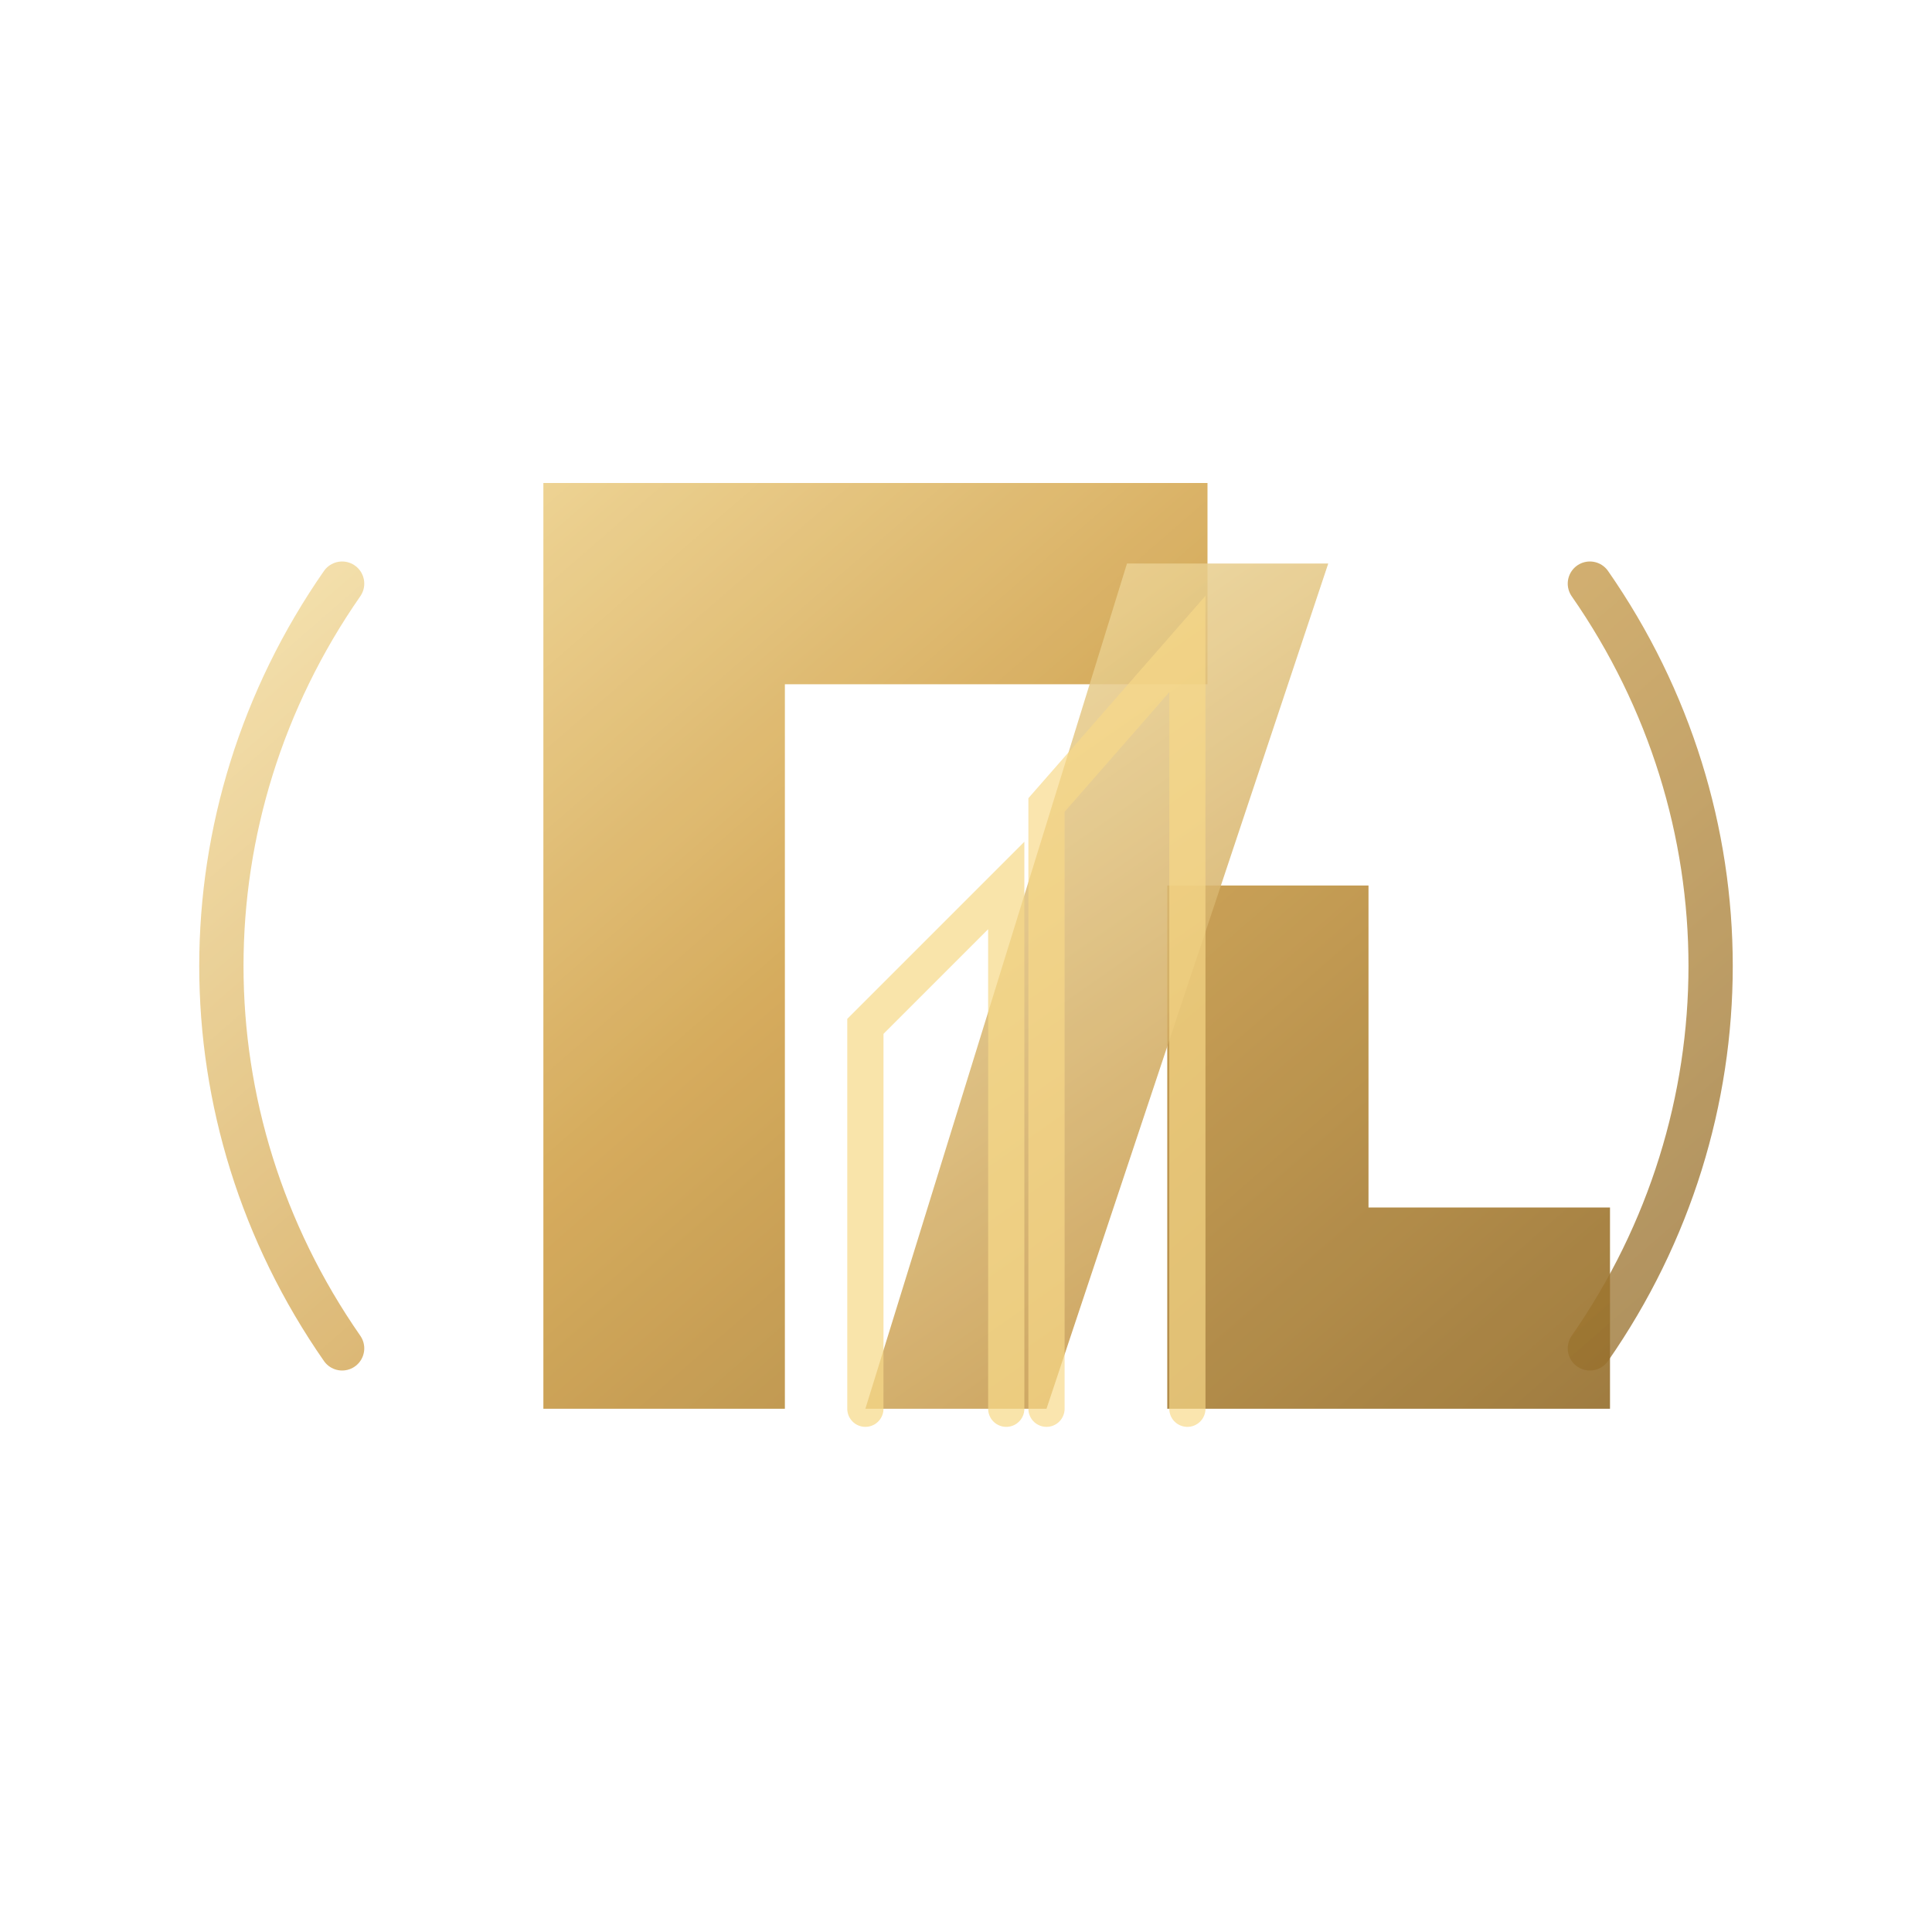
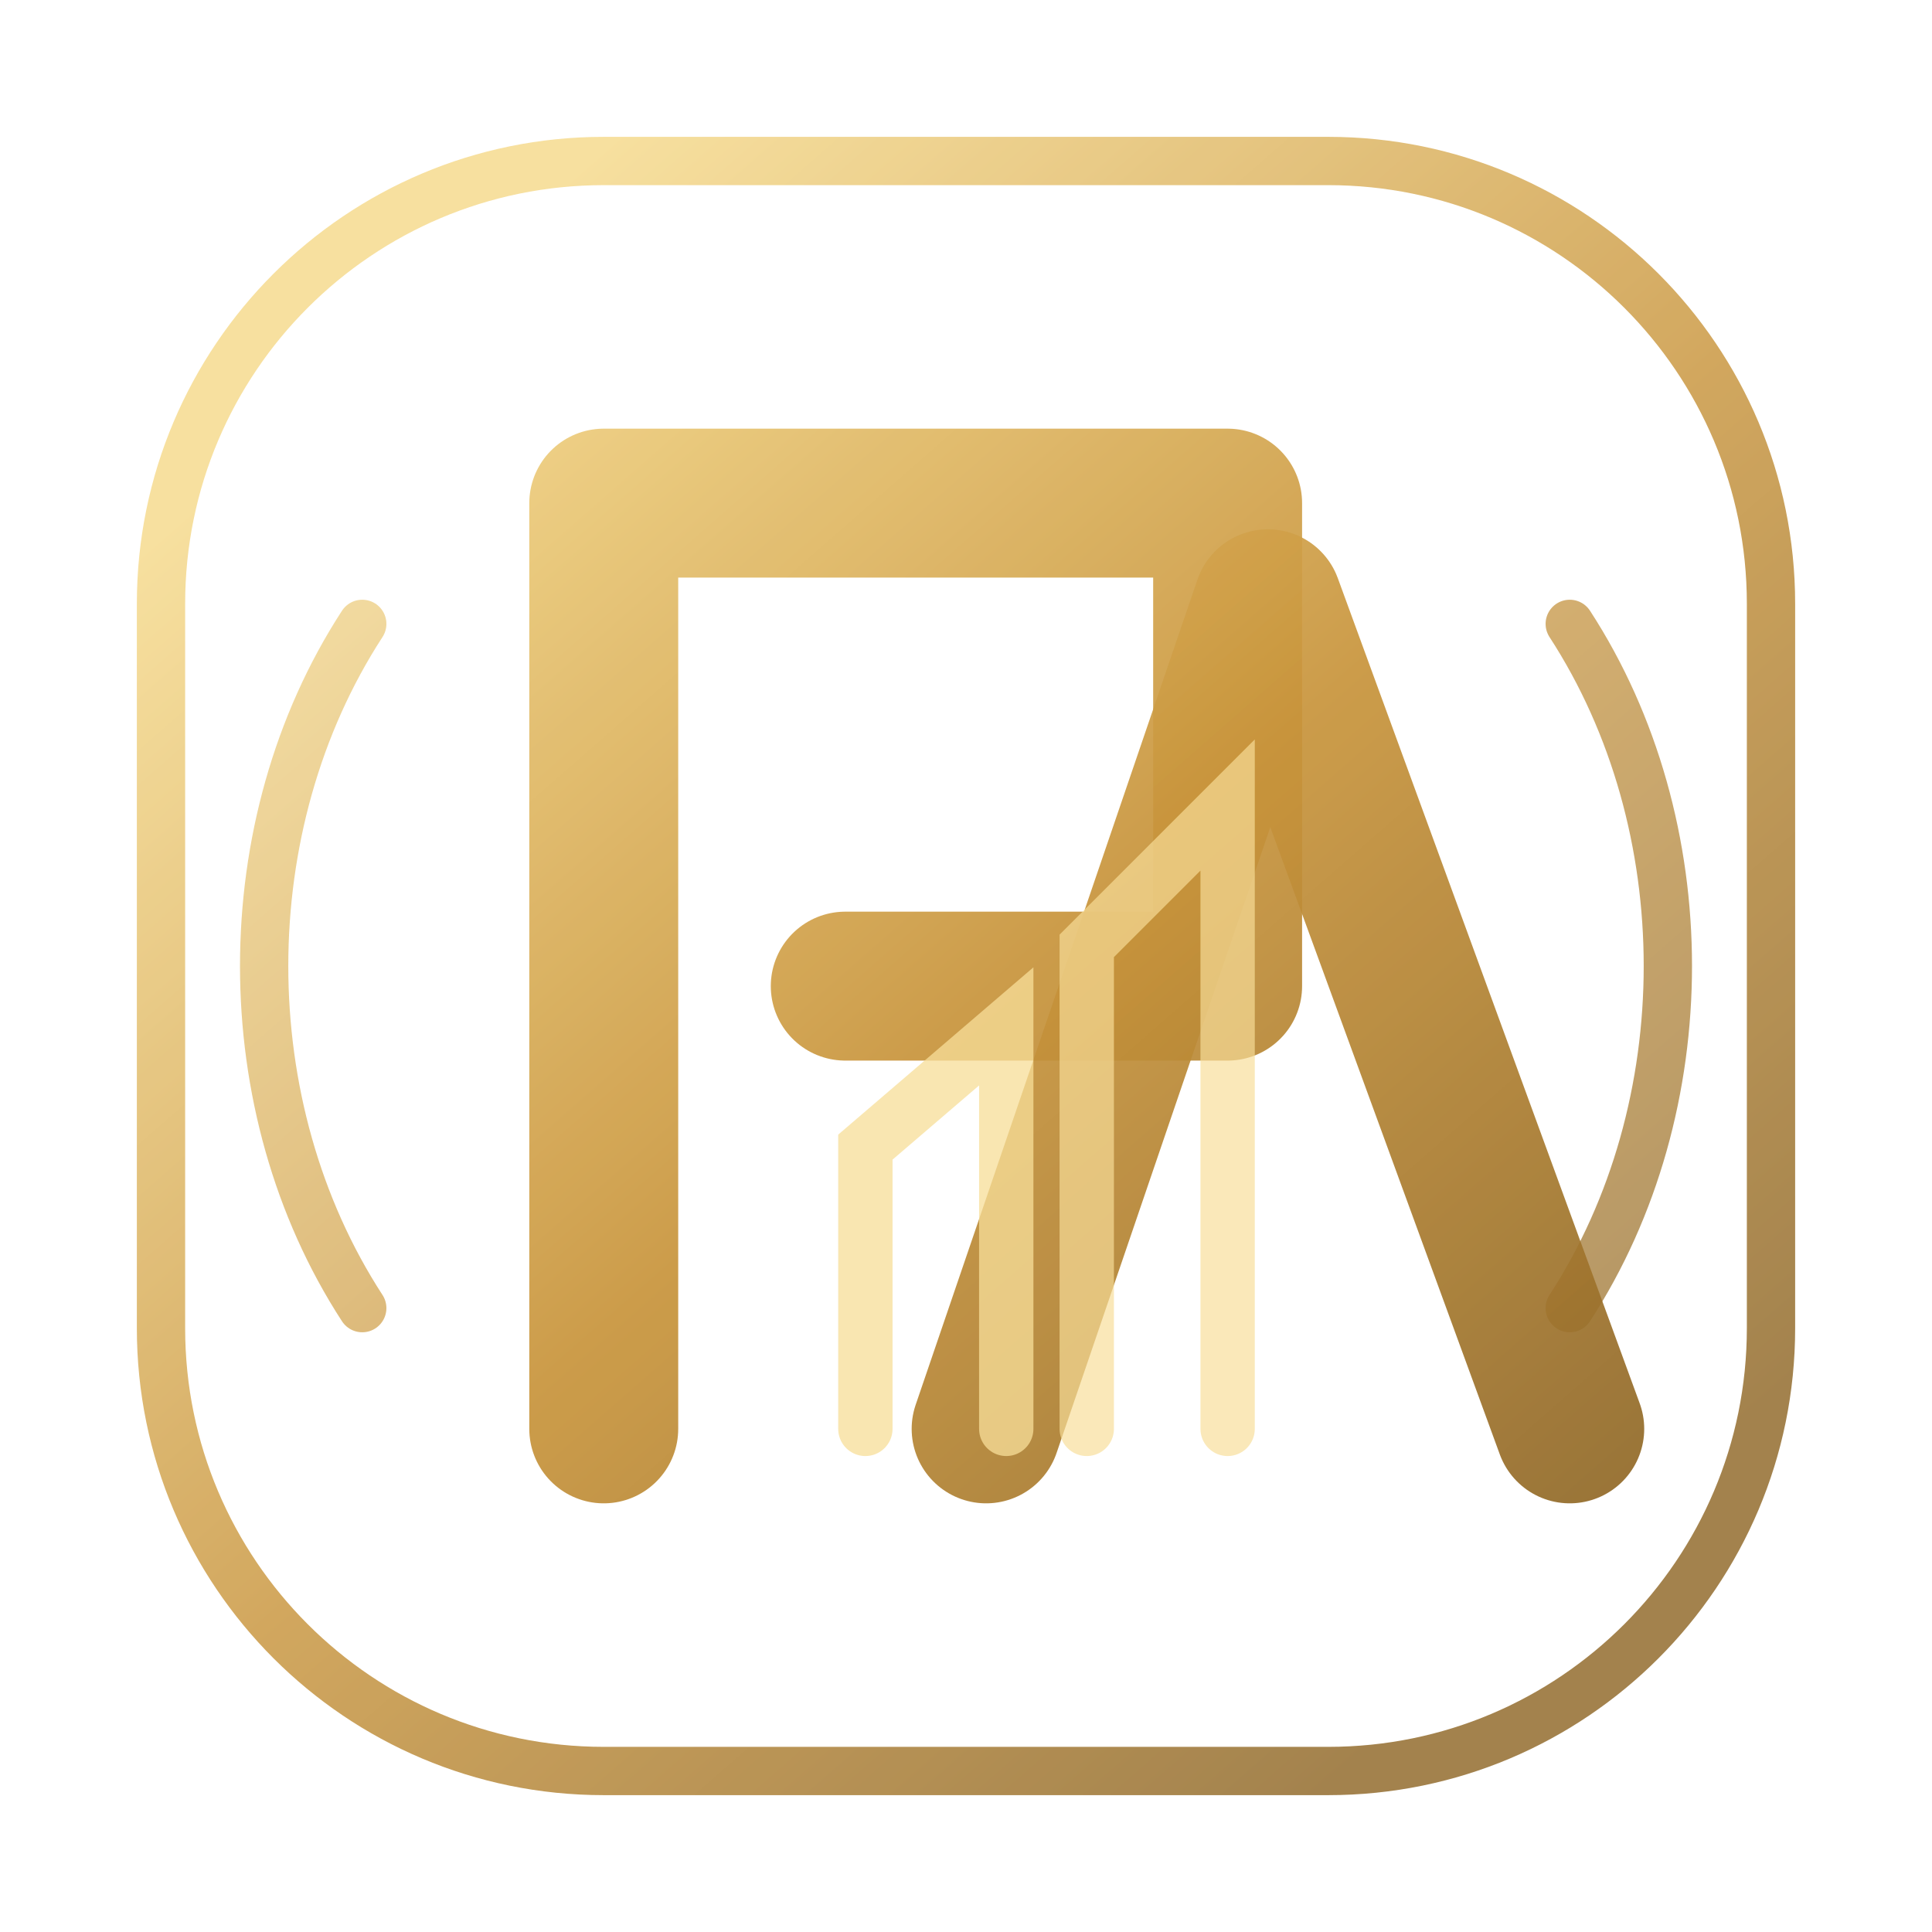
- <svg xmlns="http://www.w3.org/2000/svg" width="520" height="520" viewBox="0 0 96 96" fill="none" role="img" aria-label="Фоновая монограмма ПЛ">
+ <svg xmlns="http://www.w3.org/2000/svg" width="520" height="520" viewBox="0 0 96 96" fill="none" role="img" aria-label="Фоновый знак ПЛ">
  <defs>
-     <linearGradient id="gold" x1="19" y1="14" x2="78" y2="82" gradientUnits="userSpaceOnUse">
-       <stop stop-color="#F8E3A4" />
-       <stop offset="0.44" stop-color="#D1A24B" />
-       <stop offset="1" stop-color="#8A6425" />
-     </linearGradient>
-     <linearGradient id="softGold" x1="34" y1="22" x2="69" y2="72" gradientUnits="userSpaceOnUse">
-       <stop stop-color="#FFF1BA" />
-       <stop offset="1" stop-color="#B98531" />
+     <linearGradient id="gold" x1="20" y1="16" x2="76" y2="80" gradientUnits="userSpaceOnUse">
+       <stop stop-color="#F5D98A" />
+       <stop offset="0.52" stop-color="#C8943B" />
+       <stop offset="1" stop-color="#8F6726" />
    </linearGradient>
  </defs>
-   <path d="M17 67C9 55.5 9 40.5 17 29" stroke="url(#gold)" stroke-width="2.2" stroke-linecap="round" opacity="0.76" />
-   <path d="M79 29C87 40.5 87 55.5 79 67" stroke="url(#gold)" stroke-width="2.2" stroke-linecap="round" opacity="0.76" />
-   <path d="M27 70V24H60V34H39V70H27Z" fill="url(#gold)" opacity="0.9" />
-   <path d="M58 70V44H68V60H80V70H58Z" fill="url(#gold)" opacity="0.9" />
-   <path d="M43 70L56 28H66L52 70H43Z" fill="url(#softGold)" opacity="0.86" />
-   <path d="M43 70V51L50 44V70" stroke="#F7D989" stroke-width="1.8" stroke-linecap="round" opacity="0.72" />
-   <path d="M52 70V40L59 32V70" stroke="#F7D989" stroke-width="1.8" stroke-linecap="round" opacity="0.68" />
+   <rect x="8" y="8" width="80" height="80" rx="22" stroke="url(#gold)" stroke-width="2.4" opacity="0.82" />
+   <path d="M18 65C11.5 55 11.5 41 18 31" stroke="url(#gold)" stroke-width="2.4" stroke-linecap="round" opacity="0.72" />
+   <path d="M78 31C84.5 41 84.5 55 78 65" stroke="url(#gold)" stroke-width="2.4" stroke-linecap="round" opacity="0.72" />
+   <path d="M30 71V25H61V49H42" stroke="url(#gold)" stroke-width="7.4" stroke-linecap="round" stroke-linejoin="round" opacity="0.92" />
+   <path d="M49 71L63 30L78 71" stroke="url(#gold)" stroke-width="7.4" stroke-linecap="round" stroke-linejoin="round" opacity="0.92" />
+   <path d="M43 71V57L50 51V71" stroke="#F7DE98" stroke-width="2.7" stroke-linecap="round" opacity="0.76" />
+   <path d="M54 71V47L61 40V71" stroke="#F7DE98" stroke-width="2.7" stroke-linecap="round" opacity="0.68" />
</svg>
